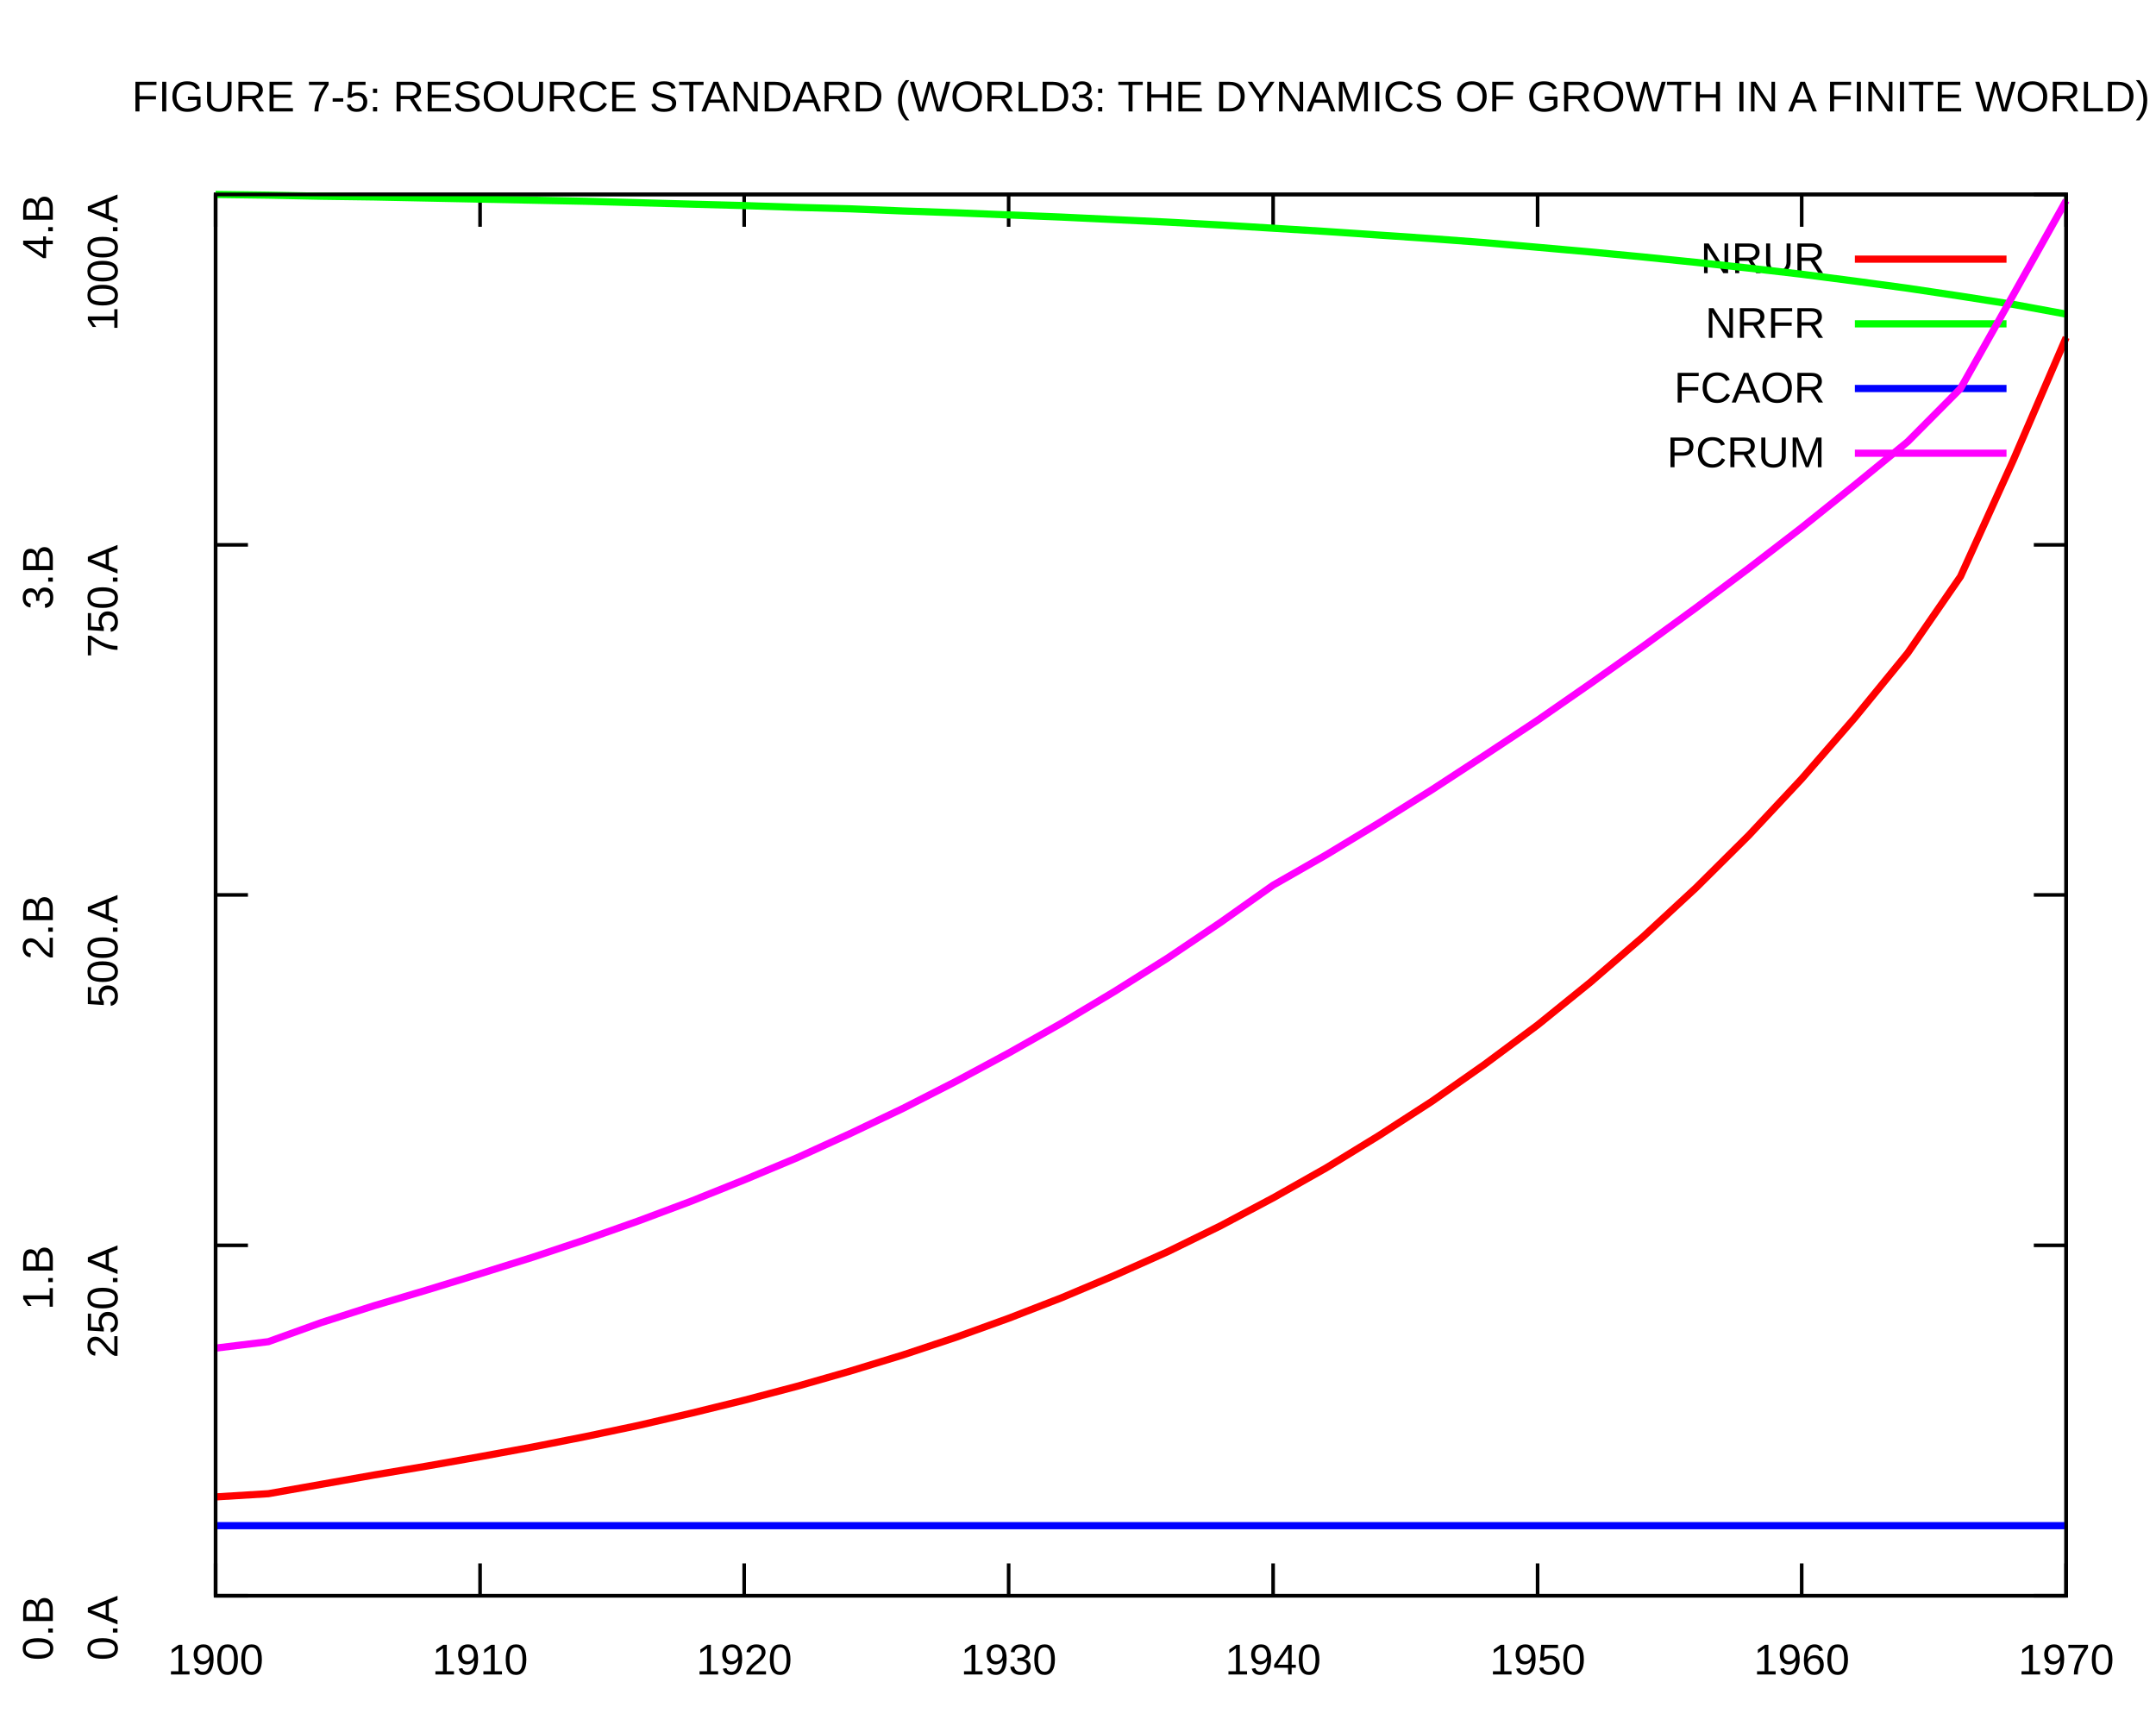
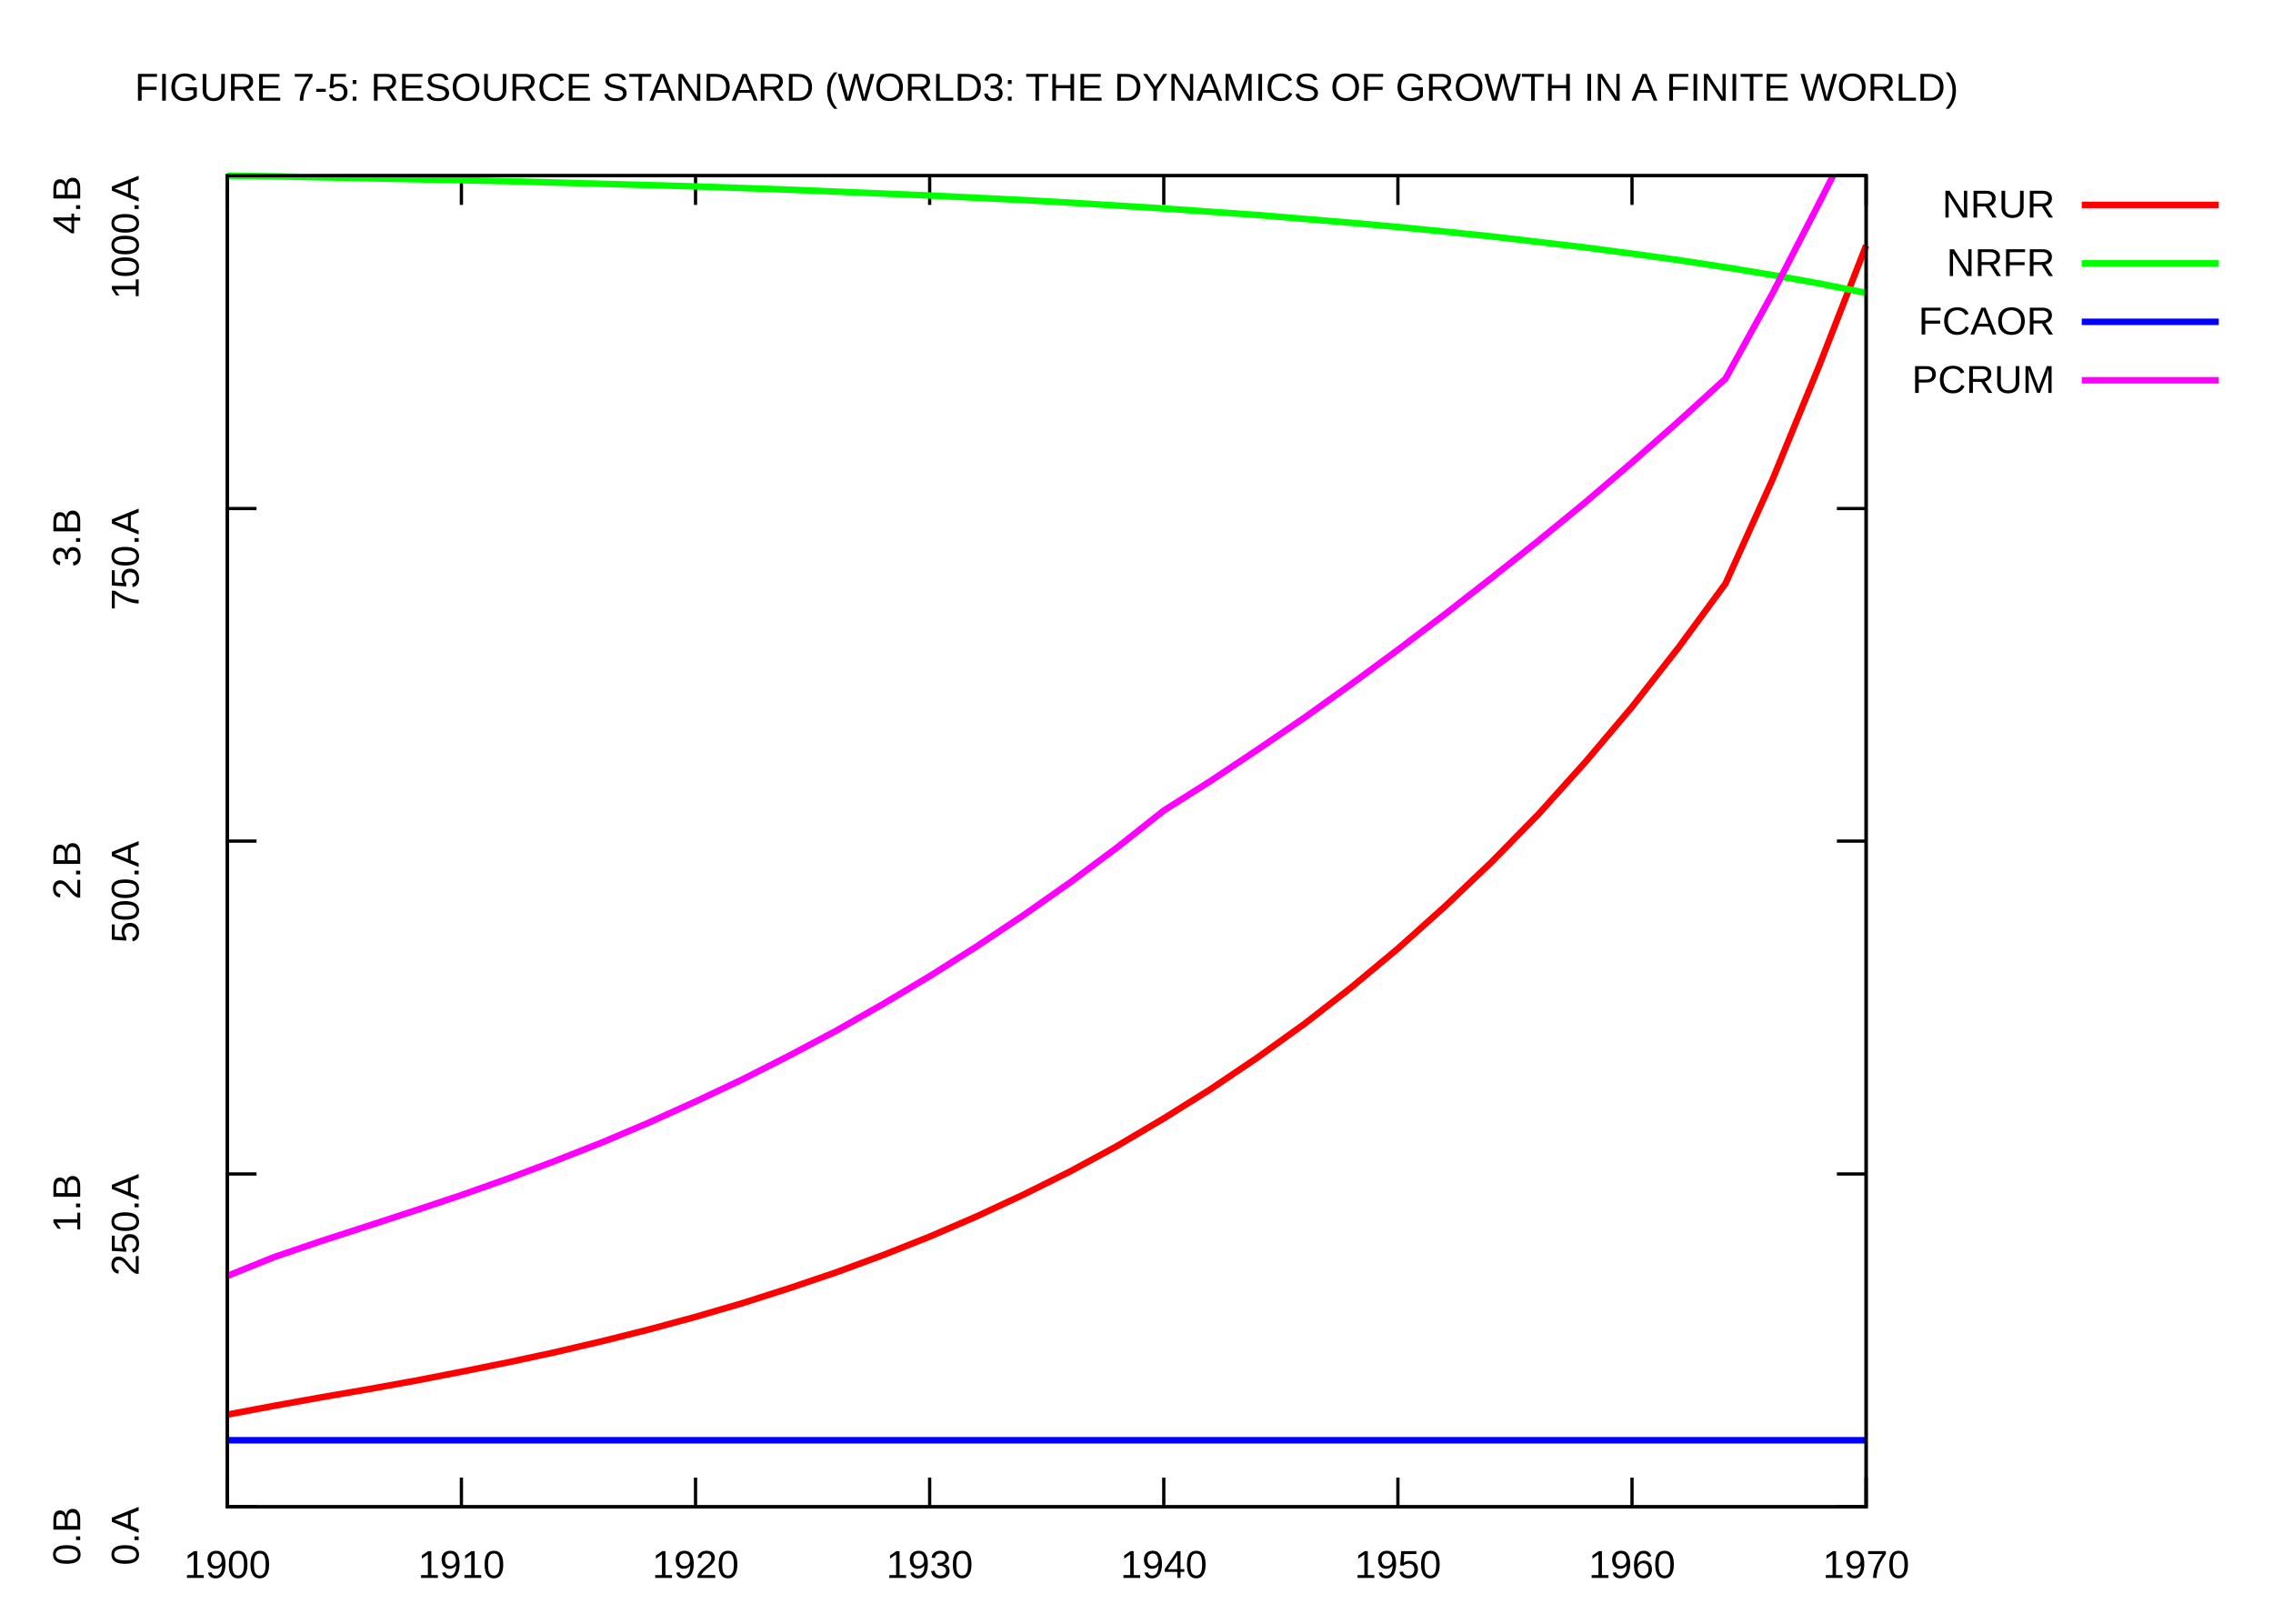
- <svg xmlns="http://www.w3.org/2000/svg" xmlns:xlink="http://www.w3.org/1999/xlink" width="600" height="480" viewBox="0 0 600 480">
+ <svg xmlns="http://www.w3.org/2000/svg" xmlns:xlink="http://www.w3.org/1999/xlink" width="700" height="500" viewBox="0 0 700 500">
  <g id="gnuplot_canvas">
-     <rect x="0" y="0" width="600" height="480" fill="none" />
+     <rect x="0" y="0" width="700" height="500" fill="none" />
    <defs>
      <circle id="gpDot" r="0.5" stroke-width="0.5" stroke="currentColor" />
      <path id="gpPt0" stroke-width="0.222" stroke="currentColor" d="M-1,0 h2 M0,-1 v2" />
      <path id="gpPt1" stroke-width="0.222" stroke="currentColor" d="M-1,-1 L1,1 M1,-1 L-1,1" />
      <path id="gpPt2" stroke-width="0.222" stroke="currentColor" d="M-1,0 L1,0 M0,-1 L0,1 M-1,-1 L1,1 M-1,1 L1,-1" />
      <rect id="gpPt3" stroke-width="0.222" stroke="currentColor" x="-1" y="-1" width="2" height="2" />
      <rect id="gpPt4" stroke-width="0.222" stroke="currentColor" fill="currentColor" x="-1" y="-1" width="2" height="2" />
      <circle id="gpPt5" stroke-width="0.222" stroke="currentColor" cx="0" cy="0" r="1" />
      <use xlink:href="#gpPt5" id="gpPt6" fill="currentColor" stroke="none" />
      <path id="gpPt7" stroke-width="0.222" stroke="currentColor" d="M0,-1.33 L-1.33,0.67 L1.33,0.67 z" />
      <use xlink:href="#gpPt7" id="gpPt8" fill="currentColor" stroke="none" />
      <use xlink:href="#gpPt7" id="gpPt9" stroke="currentColor" transform="rotate(180)" />
      <use xlink:href="#gpPt9" id="gpPt10" fill="currentColor" stroke="none" />
      <use xlink:href="#gpPt3" id="gpPt11" stroke="currentColor" transform="rotate(45)" />
      <use xlink:href="#gpPt11" id="gpPt12" fill="currentColor" stroke="none" />
      <path id="gpPt13" stroke-width="0.222" stroke="currentColor" d="M0,1.330 L1.265,0.411 L0.782,-1.067 L-0.782,-1.076 L-1.265,0.411 z" />
      <use xlink:href="#gpPt13" id="gpPt14" fill="currentColor" stroke="none" />
      <filter id="textbox" filterUnits="objectBoundingBox" x="0" y="0" height="1" width="1">
        <feFlood flood-color="white" flood-opacity="1" result="bgnd" />
        <feComposite in="SourceGraphic" in2="bgnd" operator="atop" />
      </filter>
      <filter id="greybox" filterUnits="objectBoundingBox" x="0" y="0" height="1" width="1">
        <feFlood flood-color="lightgrey" flood-opacity="1" result="grey" />
        <feComposite in="SourceGraphic" in2="grey" operator="atop" />
      </filter>
    </defs>
    <g fill="none" color="white" stroke="black" stroke-width="1.00" stroke-linecap="butt" stroke-linejoin="miter">
</g>
    <g fill="none" color="black" stroke="currentColor" stroke-width="1.00" stroke-linecap="butt" stroke-linejoin="miter">
-       <path stroke="black" d="M60.0,444.0 L69.0,444.0 M575.0,444.0 L566.0,444.0  " />
-       <g transform="translate(14.7,444.0) rotate(-90)" stroke="none" fill="black" font-family="Arial" font-size="12.00" text-anchor="end">
+       <path stroke="black" d="M70.0,464.0 L79.0,464.0 M574.7,464.0 L565.7,464.0  " />
+       <g transform="translate(24.7,464.0) rotate(-90)" stroke="none" fill="black" font-family="Arial" font-size="12.00" text-anchor="end">
        <text>
          <tspan font-family="Arial">0.B</tspan>
        </text>
      </g>
-       <g transform="translate(32.7,444.0) rotate(-90)" stroke="none" fill="black" font-family="Arial" font-size="12.00" text-anchor="end">
+       <g transform="translate(42.7,464.0) rotate(-90)" stroke="none" fill="black" font-family="Arial" font-size="12.00" text-anchor="end">
        <text>
          <tspan font-family="Arial">0.A</tspan>
        </text>
      </g>
    </g>
    <g fill="none" color="black" stroke="currentColor" stroke-width="1.00" stroke-linecap="butt" stroke-linejoin="miter">
-       <path stroke="black" d="M60.0,346.5 L69.0,346.5 M575.0,346.5 L566.0,346.5  " />
-       <g transform="translate(14.7,346.5) rotate(-90)" stroke="none" fill="black" font-family="Arial" font-size="12.00" text-anchor="end">
+       <path stroke="black" d="M70.0,361.5 L79.0,361.5 M574.7,361.5 L565.7,361.5  " />
+       <g transform="translate(24.7,361.5) rotate(-90)" stroke="none" fill="black" font-family="Arial" font-size="12.00" text-anchor="end">
        <text>
          <tspan font-family="Arial">1.B</tspan>
        </text>
      </g>
-       <g transform="translate(32.7,346.5) rotate(-90)" stroke="none" fill="black" font-family="Arial" font-size="12.00" text-anchor="end">
+       <g transform="translate(42.7,361.5) rotate(-90)" stroke="none" fill="black" font-family="Arial" font-size="12.00" text-anchor="end">
        <text>
          <tspan font-family="Arial">250.A</tspan>
        </text>
      </g>
    </g>
    <g fill="none" color="black" stroke="currentColor" stroke-width="1.00" stroke-linecap="butt" stroke-linejoin="miter">
-       <path stroke="black" d="M60.0,249.0 L69.0,249.0 M575.0,249.0 L566.0,249.0  " />
-       <g transform="translate(14.7,249.0) rotate(-90)" stroke="none" fill="black" font-family="Arial" font-size="12.00" text-anchor="end">
+       <path stroke="black" d="M70.0,259.0 L79.0,259.0 M574.7,259.0 L565.7,259.0  " />
+       <g transform="translate(24.7,259.0) rotate(-90)" stroke="none" fill="black" font-family="Arial" font-size="12.00" text-anchor="end">
        <text>
          <tspan font-family="Arial">2.B</tspan>
        </text>
      </g>
-       <g transform="translate(32.7,249.0) rotate(-90)" stroke="none" fill="black" font-family="Arial" font-size="12.00" text-anchor="end">
+       <g transform="translate(42.7,259.0) rotate(-90)" stroke="none" fill="black" font-family="Arial" font-size="12.00" text-anchor="end">
        <text>
          <tspan font-family="Arial">500.A</tspan>
        </text>
      </g>
    </g>
    <g fill="none" color="black" stroke="currentColor" stroke-width="1.00" stroke-linecap="butt" stroke-linejoin="miter">
-       <path stroke="black" d="M60.0,151.6 L69.0,151.6 M575.0,151.6 L566.0,151.6  " />
-       <g transform="translate(14.7,151.6) rotate(-90)" stroke="none" fill="black" font-family="Arial" font-size="12.00" text-anchor="end">
+       <path stroke="black" d="M70.0,156.6 L79.0,156.6 M574.7,156.6 L565.7,156.6  " />
+       <g transform="translate(24.7,156.6) rotate(-90)" stroke="none" fill="black" font-family="Arial" font-size="12.00" text-anchor="end">
        <text>
          <tspan font-family="Arial">3.B</tspan>
        </text>
      </g>
-       <g transform="translate(32.7,151.6) rotate(-90)" stroke="none" fill="black" font-family="Arial" font-size="12.00" text-anchor="end">
+       <g transform="translate(42.7,156.6) rotate(-90)" stroke="none" fill="black" font-family="Arial" font-size="12.00" text-anchor="end">
        <text>
          <tspan font-family="Arial">750.A</tspan>
        </text>
      </g>
    </g>
    <g fill="none" color="black" stroke="currentColor" stroke-width="1.00" stroke-linecap="butt" stroke-linejoin="miter">
-       <path stroke="black" d="M60.0,54.1 L69.0,54.1 M575.0,54.1 L566.0,54.1  " />
-       <g transform="translate(14.7,54.1) rotate(-90)" stroke="none" fill="black" font-family="Arial" font-size="12.00" text-anchor="end">
+       <path stroke="black" d="M70.0,54.1 L79.0,54.1 M574.7,54.1 L565.7,54.1  " />
+       <g transform="translate(24.7,54.1) rotate(-90)" stroke="none" fill="black" font-family="Arial" font-size="12.00" text-anchor="end">
        <text>
          <tspan font-family="Arial">4.B</tspan>
        </text>
      </g>
-       <g transform="translate(32.7,54.1) rotate(-90)" stroke="none" fill="black" font-family="Arial" font-size="12.00" text-anchor="end">
+       <g transform="translate(42.7,54.1) rotate(-90)" stroke="none" fill="black" font-family="Arial" font-size="12.00" text-anchor="end">
        <text>
          <tspan font-family="Arial">1000.A</tspan>
        </text>
      </g>
    </g>
    <g fill="none" color="black" stroke="currentColor" stroke-width="1.00" stroke-linecap="butt" stroke-linejoin="miter">
-       <path stroke="black" d="M60.0,444.0 L60.0,435.0 M60.0,54.1 L60.0,63.1  " />
-       <g transform="translate(60.0,465.9)" stroke="none" fill="black" font-family="Arial" font-size="12.00" text-anchor="middle">
+       <path stroke="black" d="M70.0,464.0 L70.0,455.0 M70.0,54.1 L70.0,63.1  " />
+       <g transform="translate(70.0,485.9)" stroke="none" fill="black" font-family="Arial" font-size="12.00" text-anchor="middle">
        <text>
          <tspan font-family="Arial"> 1900</tspan>
        </text>
      </g>
    </g>
    <g fill="none" color="black" stroke="currentColor" stroke-width="1.00" stroke-linecap="butt" stroke-linejoin="miter">
-       <path stroke="black" d="M133.6,444.0 L133.6,435.0 M133.6,54.1 L133.6,63.1  " />
-       <g transform="translate(133.6,465.9)" stroke="none" fill="black" font-family="Arial" font-size="12.00" text-anchor="middle">
+       <path stroke="black" d="M142.1,464.0 L142.1,455.0 M142.1,54.1 L142.1,63.1  " />
+       <g transform="translate(142.1,485.9)" stroke="none" fill="black" font-family="Arial" font-size="12.00" text-anchor="middle">
        <text>
          <tspan font-family="Arial"> 1910</tspan>
        </text>
      </g>
    </g>
    <g fill="none" color="black" stroke="currentColor" stroke-width="1.00" stroke-linecap="butt" stroke-linejoin="miter">
-       <path stroke="black" d="M207.1,444.0 L207.1,435.0 M207.1,54.1 L207.1,63.1  " />
-       <g transform="translate(207.1,465.9)" stroke="none" fill="black" font-family="Arial" font-size="12.00" text-anchor="middle">
+       <path stroke="black" d="M214.2,464.0 L214.2,455.0 M214.2,54.1 L214.2,63.1  " />
+       <g transform="translate(214.2,485.9)" stroke="none" fill="black" font-family="Arial" font-size="12.00" text-anchor="middle">
        <text>
          <tspan font-family="Arial"> 1920</tspan>
        </text>
      </g>
    </g>
    <g fill="none" color="black" stroke="currentColor" stroke-width="1.00" stroke-linecap="butt" stroke-linejoin="miter">
-       <path stroke="black" d="M280.7,444.0 L280.7,435.0 M280.7,54.1 L280.7,63.1  " />
-       <g transform="translate(280.7,465.9)" stroke="none" fill="black" font-family="Arial" font-size="12.00" text-anchor="middle">
+       <path stroke="black" d="M286.3,464.0 L286.3,455.0 M286.3,54.1 L286.3,63.1  " />
+       <g transform="translate(286.3,485.9)" stroke="none" fill="black" font-family="Arial" font-size="12.00" text-anchor="middle">
        <text>
          <tspan font-family="Arial"> 1930</tspan>
        </text>
      </g>
    </g>
    <g fill="none" color="black" stroke="currentColor" stroke-width="1.00" stroke-linecap="butt" stroke-linejoin="miter">
-       <path stroke="black" d="M354.3,444.0 L354.3,435.0 M354.3,54.1 L354.3,63.1  " />
-       <g transform="translate(354.3,465.9)" stroke="none" fill="black" font-family="Arial" font-size="12.00" text-anchor="middle">
+       <path stroke="black" d="M358.4,464.0 L358.4,455.0 M358.4,54.1 L358.4,63.1  " />
+       <g transform="translate(358.4,485.9)" stroke="none" fill="black" font-family="Arial" font-size="12.00" text-anchor="middle">
        <text>
          <tspan font-family="Arial"> 1940</tspan>
        </text>
      </g>
    </g>
    <g fill="none" color="black" stroke="currentColor" stroke-width="1.00" stroke-linecap="butt" stroke-linejoin="miter">
-       <path stroke="black" d="M427.9,444.0 L427.9,435.0 M427.9,54.1 L427.9,63.1  " />
-       <g transform="translate(427.9,465.9)" stroke="none" fill="black" font-family="Arial" font-size="12.00" text-anchor="middle">
+       <path stroke="black" d="M430.5,464.0 L430.5,455.0 M430.5,54.1 L430.5,63.1  " />
+       <g transform="translate(430.5,485.9)" stroke="none" fill="black" font-family="Arial" font-size="12.00" text-anchor="middle">
        <text>
          <tspan font-family="Arial"> 1950</tspan>
        </text>
      </g>
    </g>
    <g fill="none" color="black" stroke="currentColor" stroke-width="1.00" stroke-linecap="butt" stroke-linejoin="miter">
-       <path stroke="black" d="M501.4,444.0 L501.4,435.0 M501.4,54.1 L501.4,63.1  " />
-       <g transform="translate(501.4,465.9)" stroke="none" fill="black" font-family="Arial" font-size="12.00" text-anchor="middle">
+       <path stroke="black" d="M502.6,464.0 L502.6,455.0 M502.6,54.1 L502.6,63.1  " />
+       <g transform="translate(502.6,485.9)" stroke="none" fill="black" font-family="Arial" font-size="12.00" text-anchor="middle">
        <text>
          <tspan font-family="Arial"> 1960</tspan>
        </text>
      </g>
    </g>
    <g fill="none" color="black" stroke="currentColor" stroke-width="1.00" stroke-linecap="butt" stroke-linejoin="miter">
-       <path stroke="black" d="M575.0,444.0 L575.0,435.0 M575.0,54.1 L575.0,63.1  " />
-       <g transform="translate(575.0,465.9)" stroke="none" fill="black" font-family="Arial" font-size="12.00" text-anchor="middle">
+       <path stroke="black" d="M574.7,464.0 L574.7,455.0 M574.7,54.1 L574.7,63.1  " />
+       <g transform="translate(574.7,485.9)" stroke="none" fill="black" font-family="Arial" font-size="12.00" text-anchor="middle">
        <text>
          <tspan font-family="Arial"> 1970</tspan>
        </text>
      </g>
    </g>
    <g fill="none" color="black" stroke="currentColor" stroke-width="1.00" stroke-linecap="butt" stroke-linejoin="miter">
</g>
    <g fill="none" color="black" stroke="currentColor" stroke-width="1.00" stroke-linecap="butt" stroke-linejoin="miter">
-       <path stroke="black" d="M60.0,54.1 L60.0,444.0 L575.0,444.0 L575.0,54.1 L60.0,54.1 Z  " />
-     </g>
-     <g fill="none" color="black" stroke="currentColor" stroke-width="1.00" stroke-linecap="butt" stroke-linejoin="miter">
-       <g transform="translate(317.5,31.0)" stroke="none" fill="black" font-family="Arial" font-size="12.00" text-anchor="middle">
+       <path stroke="black" d="M70.0,54.1 L70.0,464.0 L574.7,464.0 L574.7,54.1 L70.0,54.1 Z  " />
+     </g>
+     <g fill="none" color="black" stroke="currentColor" stroke-width="1.00" stroke-linecap="butt" stroke-linejoin="miter">
+       <g transform="translate(322.3,31.0)" stroke="none" fill="black" font-family="Arial" font-size="12.00" text-anchor="middle">
        <text>
          <tspan font-family="Arial">FIGURE 7-5: RESOURCE STANDARD (WORLD3: THE DYNAMICS OF GROWTH IN A FINITE WORLD)</tspan>
        </text>
      </g>
    </g>
    <g id="gnuplot_plot_1">
      <g fill="none" color="white" stroke="black" stroke-width="2.00" stroke-linecap="butt" stroke-linejoin="miter">
</g>
      <g fill="none" color="black" stroke="currentColor" stroke-width="2.00" stroke-linecap="butt" stroke-linejoin="miter">
-         <g transform="translate(507.9,76.0)" stroke="none" fill="black" font-family="Arial" font-size="12.00" text-anchor="end">
+         <g transform="translate(632.8,67.0)" stroke="none" fill="black" font-family="Arial" font-size="12.00" text-anchor="end">
          <text>
            <tspan font-family="Arial">NRUR</tspan>
          </text>
        </g>
      </g>
      <g fill="none" color="black" stroke="currentColor" stroke-width="2.00" stroke-linecap="butt" stroke-linejoin="miter">
-         <path stroke="rgb(255,   0,   0)" d="M516.2,72.1 L558.4,72.1 M60.0,416.5 L74.7,415.6 L89.4,413.0 L104.1,410.4 L118.9,407.9 L133.6,405.3   L148.3,402.6 L163.0,399.7 L177.7,396.6 L192.4,393.2 L207.1,389.6 L221.9,385.7 L236.6,381.5 L251.3,377.0   L266.0,372.1 L280.7,366.8 L295.4,361.1 L310.1,354.9 L324.9,348.3 L339.6,341.1 L354.3,333.3 L369.0,325.0   L383.7,316.0 L398.4,306.5 L413.1,296.2 L427.9,285.2 L442.6,273.3 L457.3,260.6 L472.0,247.0 L486.7,232.4   L501.4,216.7 L516.1,199.8 L530.9,181.7 L545.6,160.4 L560.3,128.0 L575.0,93.9  " />
+         <path stroke="rgb(255,   0,   0)" d="M641.1,63.1 L683.3,63.1 M70.0,435.6 L84.4,432.9 L98.8,430.3 L113.3,427.8 L127.7,425.2 L142.1,422.4   L156.5,419.5 L170.9,416.4 L185.4,413.0 L199.8,409.4 L214.2,405.5 L228.6,401.3 L243.0,396.7 L257.5,391.8   L271.9,386.5 L286.3,380.8 L300.7,374.6 L315.1,367.9 L329.6,360.7 L344.0,352.9 L358.4,344.4 L372.8,335.4   L387.2,325.7 L401.7,315.3 L416.1,304.1 L430.5,292.1 L444.9,279.2 L459.3,265.5 L473.8,250.7 L488.2,234.7   L502.6,217.7 L517.0,199.3 L531.4,179.7 L545.9,147.6 L560.3,112.5 L574.7,75.6  " />
      </g>
    </g>
    <g id="gnuplot_plot_2">
      <g fill="none" color="black" stroke="currentColor" stroke-width="2.00" stroke-linecap="butt" stroke-linejoin="miter">
-         <g transform="translate(507.9,94.0)" stroke="none" fill="black" font-family="Arial" font-size="12.00" text-anchor="end">
+         <g transform="translate(632.8,85.0)" stroke="none" fill="black" font-family="Arial" font-size="12.00" text-anchor="end">
          <text>
            <tspan font-family="Arial">NRFR</tspan>
          </text>
        </g>
      </g>
      <g fill="none" color="black" stroke="currentColor" stroke-width="2.00" stroke-linecap="butt" stroke-linejoin="miter">
-         <path stroke="rgb(  0, 255,   0)" d="M516.2,90.1 L558.4,90.1 M60.0,54.1 L74.7,54.3 L89.4,54.6 L104.1,54.8 L118.9,55.1 L133.6,55.4   L148.3,55.7 L163.0,56.0 L177.7,56.4 L192.4,56.8 L207.1,57.2 L221.9,57.7 L236.6,58.1 L251.3,58.7   L266.0,59.2 L280.7,59.8 L295.4,60.4 L310.1,61.1 L324.9,61.8 L339.6,62.6 L354.3,63.5 L369.0,64.4   L383.7,65.4 L398.4,66.4 L413.1,67.5 L427.9,68.8 L442.6,70.1 L457.3,71.5 L472.0,73.0 L486.7,74.6   L501.4,76.3 L516.1,78.2 L530.9,80.2 L545.6,82.4 L560.3,84.7 L575.0,87.4  " />
+         <path stroke="rgb(  0, 255,   0)" d="M641.1,81.1 L683.3,81.1 M70.0,54.1 L84.4,54.3 L98.8,54.6 L113.3,54.9 L127.7,55.2 L142.1,55.5   L156.5,55.8 L170.9,56.2 L185.4,56.6 L199.8,57.0 L214.2,57.4 L228.6,57.9 L243.0,58.4 L257.5,59.0   L271.9,59.6 L286.3,60.2 L300.7,60.9 L315.1,61.6 L329.6,62.4 L344.0,63.3 L358.4,64.2 L372.8,65.2   L387.2,66.2 L401.7,67.4 L416.1,68.6 L430.5,69.9 L444.9,71.3 L459.3,72.8 L473.8,74.5 L488.2,76.2   L502.6,78.1 L517.0,80.1 L531.4,82.3 L545.9,84.7 L560.3,87.3 L574.7,90.2  " />
      </g>
    </g>
    <g id="gnuplot_plot_3">
      <g fill="none" color="black" stroke="currentColor" stroke-width="2.00" stroke-linecap="butt" stroke-linejoin="miter">
-         <g transform="translate(507.9,112.0)" stroke="none" fill="black" font-family="Arial" font-size="12.00" text-anchor="end">
+         <g transform="translate(632.8,103.0)" stroke="none" fill="black" font-family="Arial" font-size="12.00" text-anchor="end">
          <text>
            <tspan font-family="Arial">FCAOR</tspan>
          </text>
        </g>
      </g>
      <g fill="none" color="black" stroke="currentColor" stroke-width="2.00" stroke-linecap="butt" stroke-linejoin="miter">
-         <path stroke="rgb(  0,   0, 255)" d="M516.2,108.1 L558.4,108.1 M60.0,424.5 L74.7,424.5 L89.4,424.5 L104.1,424.5 L118.9,424.5 L133.6,424.5   L148.3,424.5 L163.0,424.5 L177.7,424.5 L192.4,424.5 L207.1,424.5 L221.9,424.5 L236.6,424.5 L251.3,424.5   L266.0,424.5 L280.7,424.5 L295.4,424.5 L310.1,424.5 L324.9,424.5 L339.6,424.5 L354.3,424.5 L369.0,424.5   L383.7,424.5 L398.4,424.5 L413.1,424.5 L427.9,424.5 L442.6,424.5 L457.3,424.5 L472.0,424.5 L486.7,424.5   L501.4,424.5 L516.1,424.5 L530.9,424.5 L545.6,424.5 L560.3,424.5 L575.0,424.5  " />
+         <path stroke="rgb(  0,   0, 255)" d="M641.1,99.1 L683.3,99.1 M70.0,443.5 L84.4,443.5 L98.8,443.5 L113.3,443.5 L127.7,443.5 L142.1,443.5   L156.5,443.5 L170.9,443.5 L185.4,443.5 L199.8,443.5 L214.2,443.5 L228.6,443.5 L243.0,443.5 L257.5,443.5   L271.9,443.5 L286.3,443.5 L300.7,443.5 L315.1,443.5 L329.6,443.5 L344.0,443.5 L358.4,443.5 L372.8,443.5   L387.2,443.5 L401.7,443.5 L416.1,443.5 L430.5,443.5 L444.9,443.5 L459.3,443.5 L473.8,443.5 L488.2,443.5   L502.6,443.5 L517.0,443.5 L531.4,443.5 L545.9,443.5 L560.3,443.5 L574.7,443.5  " />
      </g>
    </g>
    <g id="gnuplot_plot_4">
      <g fill="none" color="black" stroke="currentColor" stroke-width="2.00" stroke-linecap="butt" stroke-linejoin="miter">
-         <g transform="translate(507.9,130.0)" stroke="none" fill="black" font-family="Arial" font-size="12.00" text-anchor="end">
+         <g transform="translate(632.8,121.0)" stroke="none" fill="black" font-family="Arial" font-size="12.00" text-anchor="end">
          <text>
            <tspan font-family="Arial">PCRUM</tspan>
          </text>
        </g>
      </g>
      <g fill="none" color="black" stroke="currentColor" stroke-width="2.00" stroke-linecap="butt" stroke-linejoin="miter">
-         <path stroke="rgb(255,   0, 255)" d="M516.2,126.1 L558.4,126.1 M60.0,375.1 L74.7,373.3 L89.4,368.0 L104.1,363.3 L118.9,358.9 L133.6,354.4   L148.3,349.8 L163.0,344.9 L177.7,339.7 L192.4,334.2 L207.1,328.3 L221.9,322.1 L236.6,315.4 L251.3,308.4   L266.0,300.9 L280.7,293.0 L295.4,284.7 L310.1,275.9 L324.9,266.6 L339.6,256.7 L354.3,246.3 L369.0,237.9   L383.7,229.0 L398.4,219.8 L413.1,210.2 L427.9,200.4 L442.6,190.2 L457.3,179.8 L472.0,169.1 L486.7,158.1   L501.4,146.8 L516.1,135.0 L530.9,122.9 L545.6,108.1 L560.3,82.0 L575.0,55.8  " />
+         <path stroke="rgb(255,   0, 255)" d="M641.1,117.1 L683.3,117.1 M70.0,392.9 L84.4,387.1 L98.8,382.2 L113.3,377.5 L127.7,372.8 L142.1,368.0   L156.5,362.9 L170.9,357.5 L185.4,351.8 L199.8,345.7 L214.2,339.2 L228.6,332.4 L243.0,325.1 L257.5,317.4   L271.9,309.2 L286.3,300.6 L300.7,291.5 L315.1,281.9 L329.6,271.7 L344.0,261.0 L358.4,249.6 L372.8,240.5   L387.2,230.9 L401.7,221.0 L416.1,210.7 L430.5,200.1 L444.9,189.2 L459.3,178.0 L473.8,166.5 L488.2,154.7   L502.6,142.4 L517.0,129.7 L531.4,116.6 L545.9,90.3 L560.3,62.4 L564.5,54.1  " />
      </g>
    </g>
    <g fill="none" color="black" stroke="currentColor" stroke-width="2.00" stroke-linecap="butt" stroke-linejoin="miter">
</g>
    <g fill="none" color="black" stroke="black" stroke-width="1.00" stroke-linecap="butt" stroke-linejoin="miter">
</g>
    <g fill="none" color="black" stroke="currentColor" stroke-width="1.00" stroke-linecap="butt" stroke-linejoin="miter">
-       <path stroke="black" d="M60.0,54.1 L60.0,444.0 L575.0,444.0 L575.0,54.1 L60.0,54.1 Z  " />
+       <path stroke="black" d="M70.0,54.1 L70.0,464.0 L574.7,464.0 L574.7,54.1 L70.0,54.1 Z  " />
    </g>
    <g fill="none" color="black" stroke="currentColor" stroke-width="1.00" stroke-linecap="butt" stroke-linejoin="miter">
</g>
  </g>
</svg>
